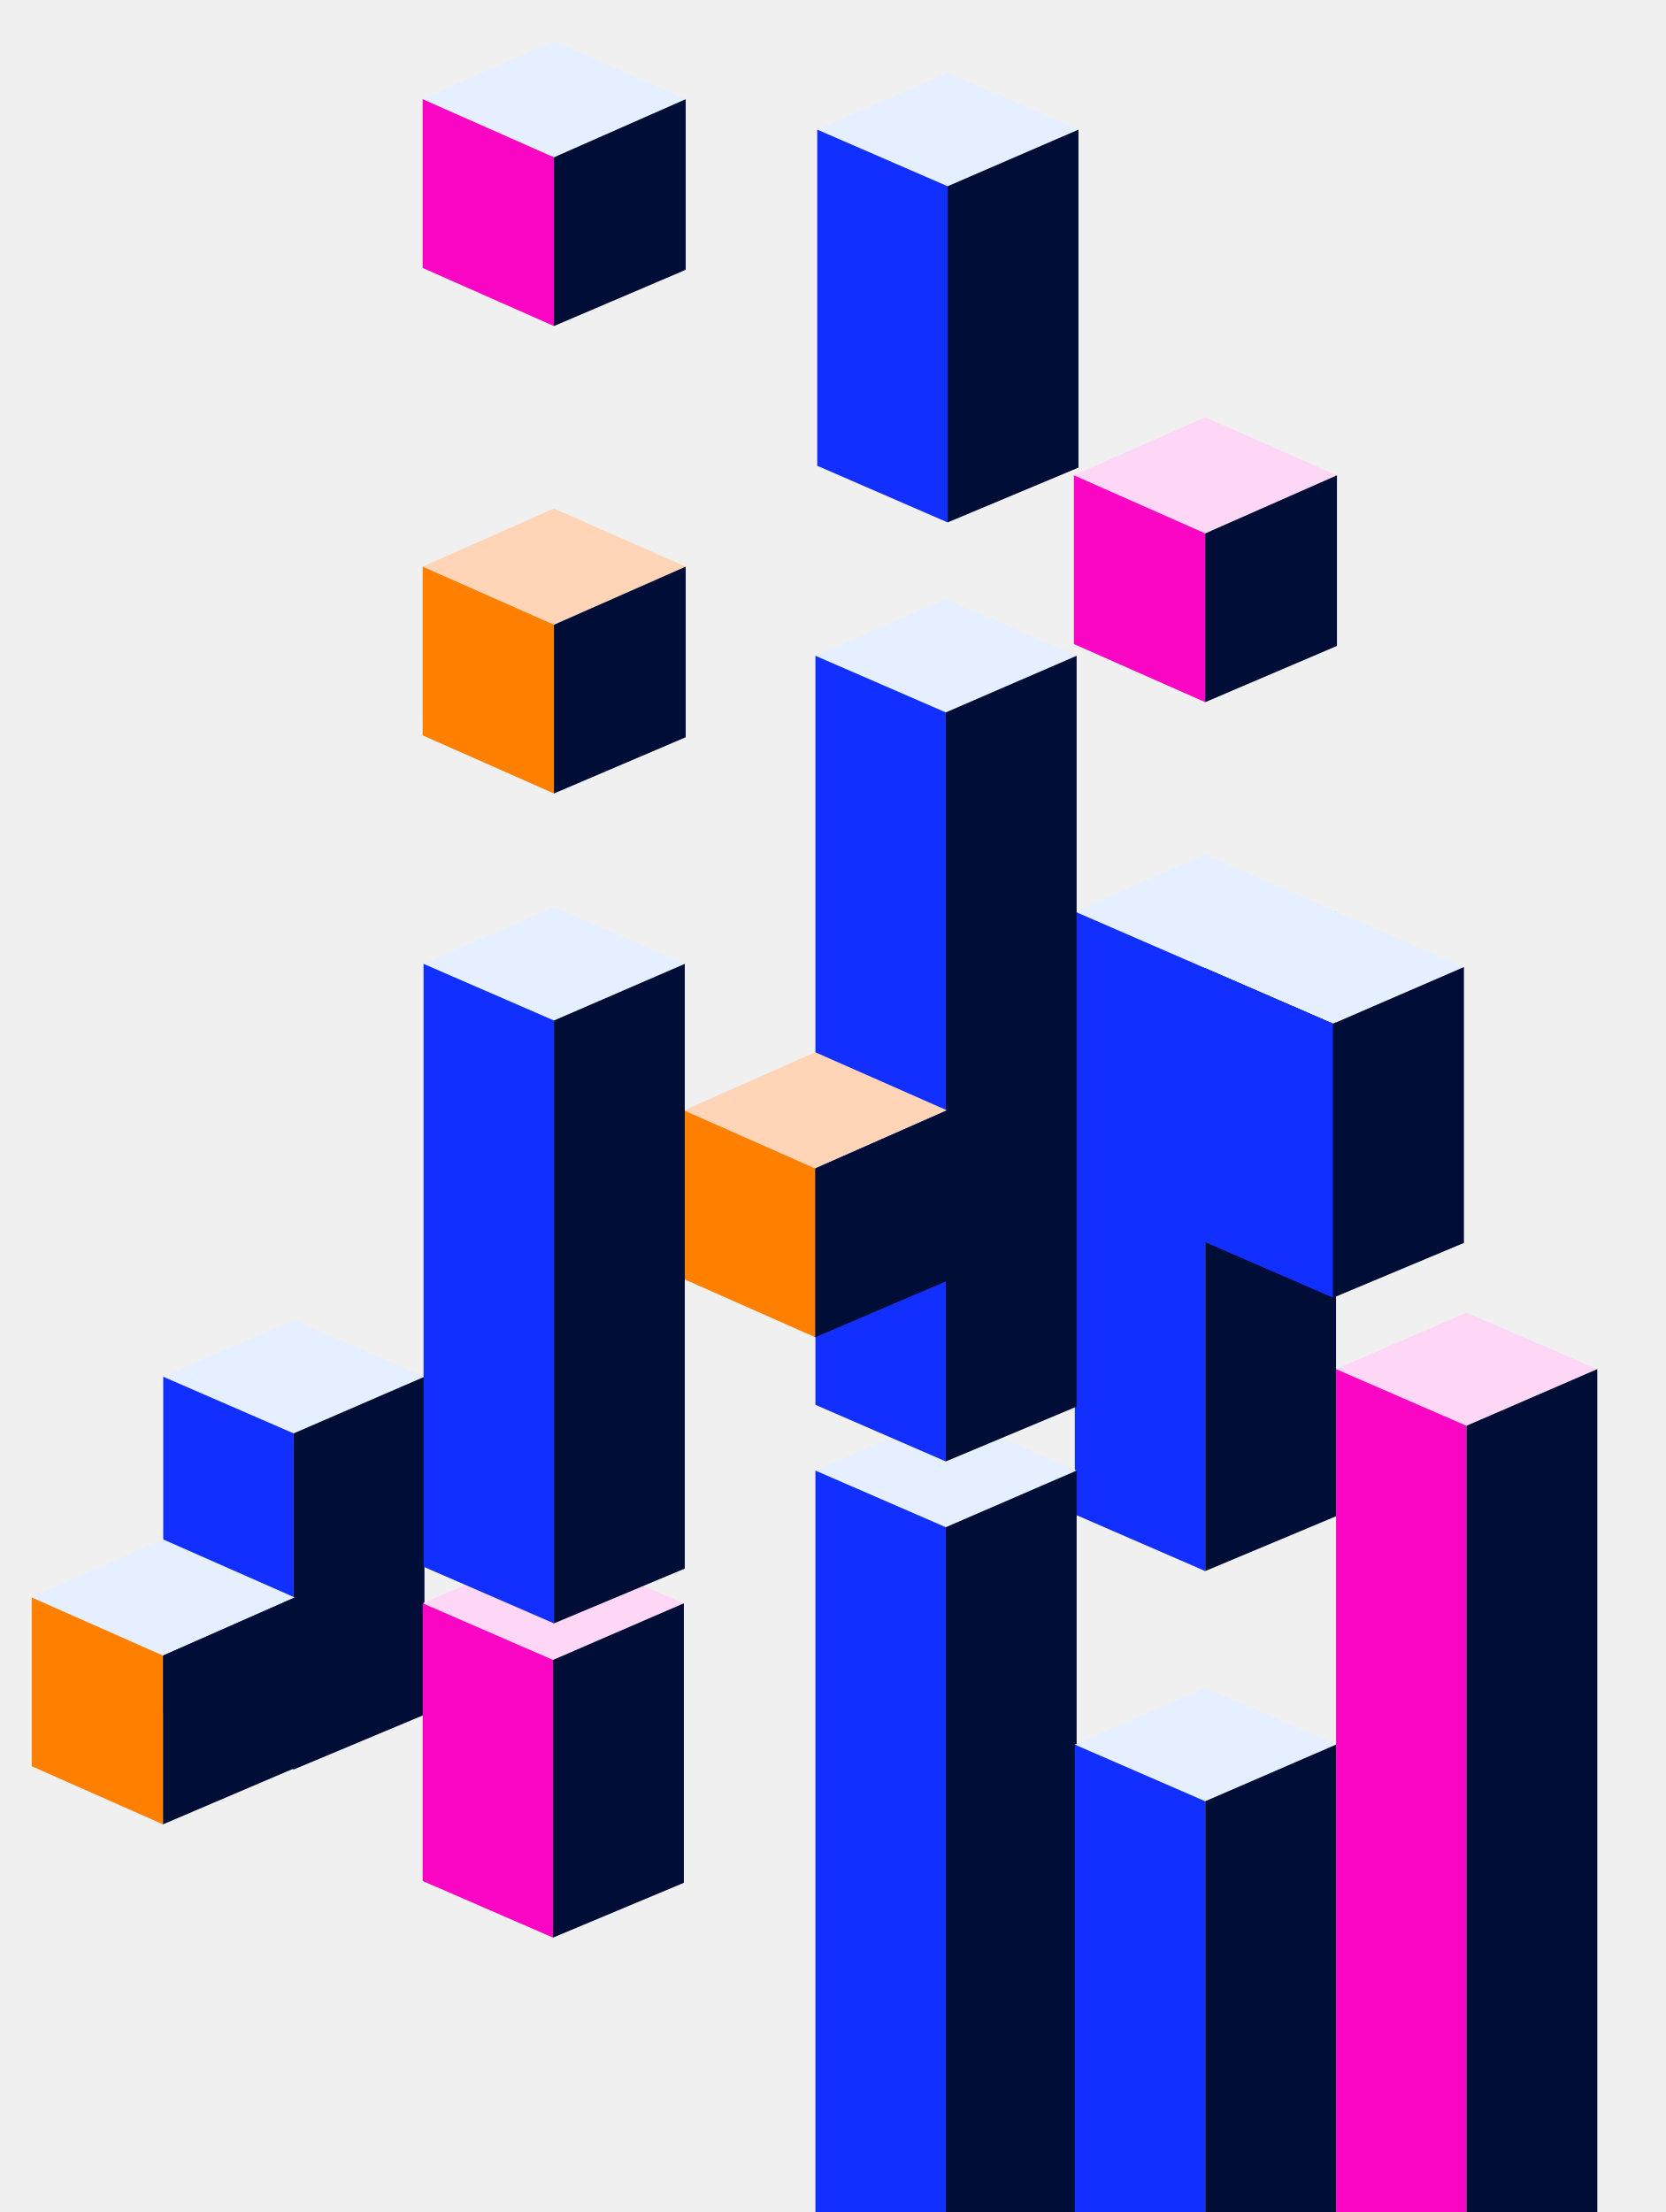
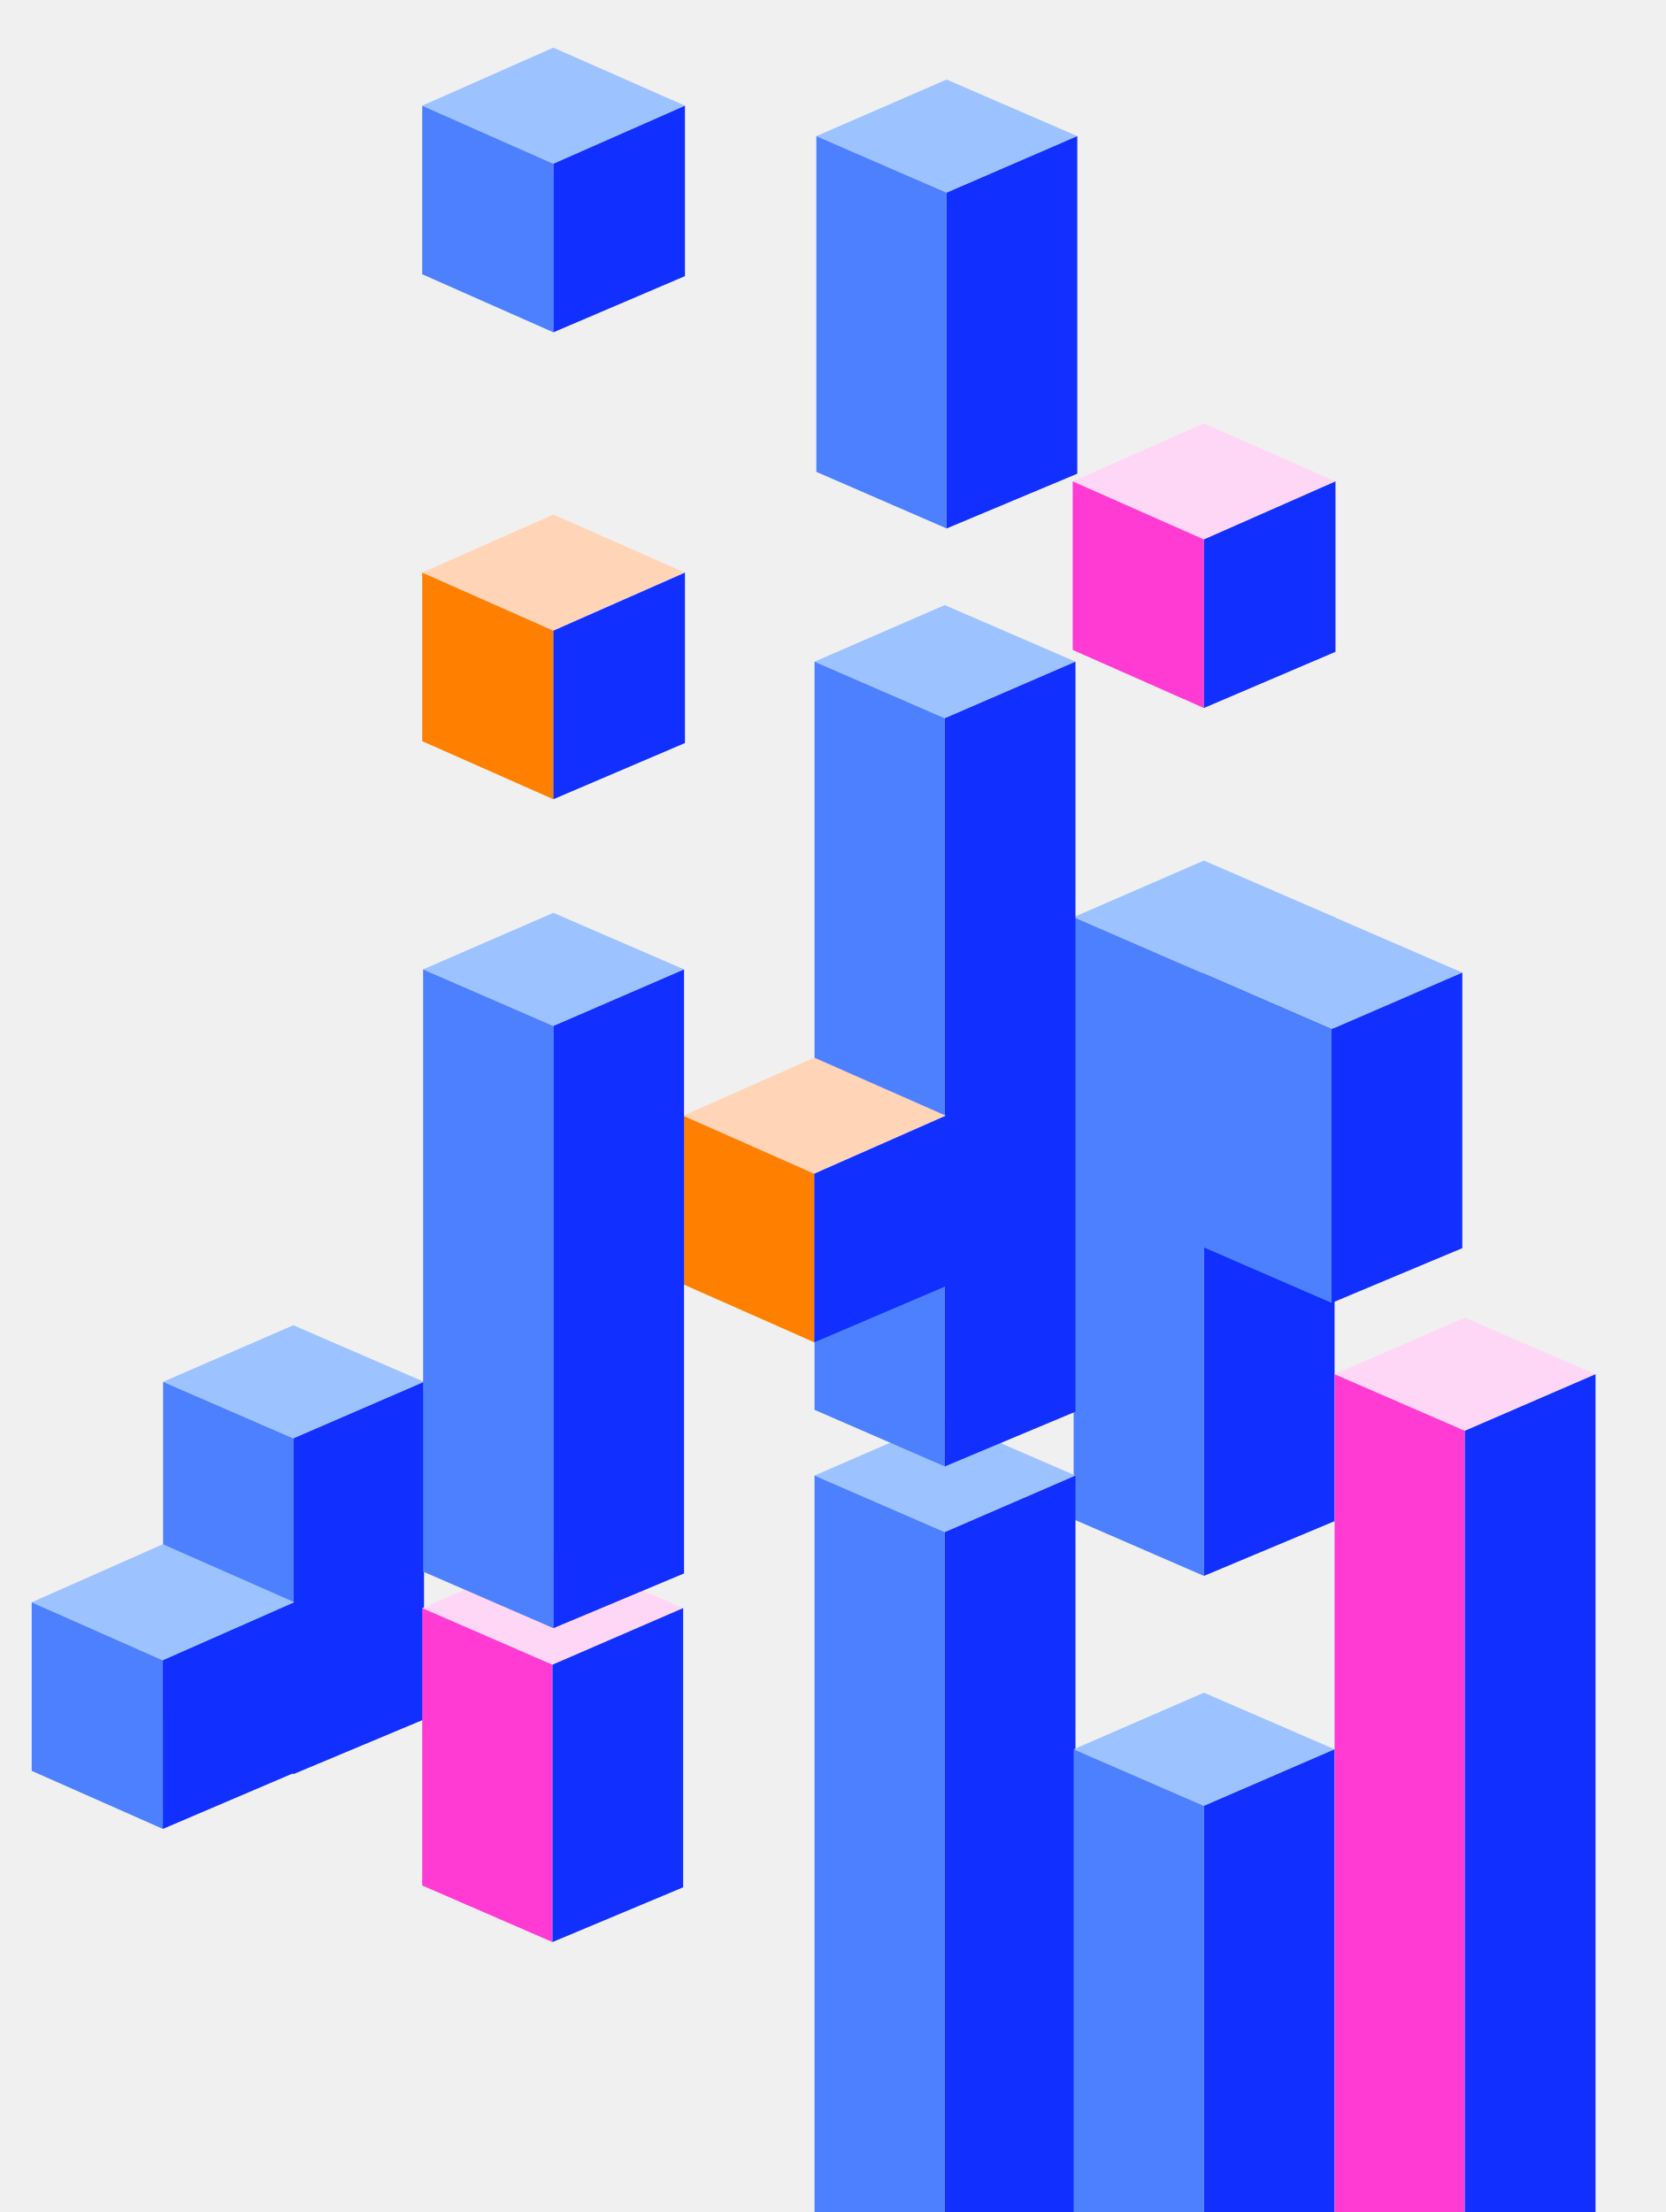
<svg xmlns="http://www.w3.org/2000/svg" width="473" height="628" viewBox="0 0 473 628" fill="none">
-   <mask id="mask0_1_53" style="mask-type:alpha" maskUnits="userSpaceOnUse" x="0" y="0" width="473" height="628">
-     <rect width="473" height="628" fill="#D9D9D9" />
-   </mask>
-   <g mask="url(#mask0_1_53)">
-     <path d="M83.368 406.945L46.344 390.866L83.368 374.787L120.514 390.866L83.368 406.945Z" fill="#E5EFFF" />
-     <path d="M83.368 406.945V502.38L46.344 486.301V390.866L83.368 406.945Z" fill="#112FFF" />
-     <path d="M83.368 502.38V406.945L120.514 390.866V486.82L83.368 502.38Z" fill="#000D36" />
-     <path d="M269.051 52.879L232.028 36.8L269.051 20.722L306.198 36.8L269.051 52.879Z" fill="#E5EFFF" />
-     <path d="M269.051 52.879V148.314L232.028 132.235V36.8L269.051 52.879Z" fill="#112FFF" />
-     <path d="M269.051 148.314V52.879L306.198 36.8V132.754L269.051 148.314Z" fill="#000D36" />
-     <path d="M342.183 274.87L305.16 258.791L342.183 242.712L379.33 258.791L342.183 274.87Z" fill="#E5EFFF" />
-     <path d="M342.183 274.87V446.031L305.16 429.952V258.791L342.183 274.87Z" fill="#112FFF" />
-     <path d="M342.183 446.031V274.87L379.33 258.791V430.471L342.183 446.031Z" fill="#000D36" />
-     <path d="M378.49 290.633L341.467 274.554L378.49 258.475L415.637 274.554L378.49 290.633Z" fill="#E5EFFF" />
-     <path d="M378.49 290.633V368.433L341.467 352.355V274.554L378.49 290.633Z" fill="#112FFF" />
-     <path d="M378.49 368.433V290.633L415.637 274.554V352.873L378.49 368.433Z" fill="#000D36" />
-     <path d="M268.532 433.583L231.509 417.504L268.532 401.425L305.679 417.504L268.532 433.583Z" fill="#E5EFFF" />
-     <path d="M268.532 433.583V687.731L231.509 671.652V417.504L268.532 433.583Z" fill="#112FFF" />
-     <path d="M268.532 687.731V433.583L305.679 417.504V672.171L268.532 687.731Z" fill="#000D36" />
-     <path d="M342.183 511.383L305.16 495.304L342.183 479.226L379.33 495.304L342.183 511.383Z" fill="#E5EFFF" />
-     <path d="M342.183 511.383V765.531L305.16 749.453V495.304L342.183 511.383Z" fill="#112FFF" />
-     <path d="M342.183 765.531V511.383L379.33 495.304V749.971L342.183 765.531Z" fill="#000D36" />
-     <path d="M416.353 404.782L379.33 388.703L416.353 372.624L453.5 388.703L416.353 404.782Z" fill="#FFD7F6" />
-     <path d="M416.353 404.782V658.93L379.33 642.851V388.703L416.353 404.782Z" fill="#FA05C3" />
-     <path d="M416.353 658.93V404.782L453.5 388.703V643.37L416.353 658.93Z" fill="#000D36" />
-     <path d="M268.532 202.256L231.509 186.177L268.532 170.099L305.679 186.177L268.532 202.256Z" fill="#E5EFFF" />
-     <path d="M268.532 202.256V414.911L231.509 398.832V186.177L268.532 202.256Z" fill="#112FFF" />
-     <path d="M268.532 414.911V202.256L305.679 186.177V399.351L268.532 414.911Z" fill="#000D36" />
-     <path d="M157.277 177.368L119.995 160.866L157.277 144.364L194.684 160.866L157.277 177.368Z" fill="#FFD4B7" />
-     <path d="M157.277 177.368V225.277L119.995 208.775V160.866L157.277 177.368Z" fill="#FF7F00" />
-     <path d="M157.277 225.277V177.368L194.684 160.866V209.308L157.277 225.277Z" fill="#000D36" />
-     <path d="M157.277 44.66L119.995 28.158L157.277 11.656L194.684 28.158L157.277 44.66Z" fill="#E5EFFF" />
-     <path d="M157.277 44.66V92.568L119.995 76.067V28.158L157.277 44.66Z" fill="#FA05C3" />
-     <path d="M157.277 92.568V44.66L194.684 28.158V76.599L157.277 92.568Z" fill="#000D36" />
-     <path d="M342.183 151.439L304.901 134.937L342.183 118.435L379.59 134.937L342.183 151.439Z" fill="#FFD7F6" />
-     <path d="M342.183 151.439V199.347L304.901 182.845V134.937L342.183 151.439Z" fill="#FA05C3" />
-     <path d="M342.183 199.347V151.439L379.59 134.937V183.377L342.183 199.347Z" fill="#000D36" />
-     <path d="M46.283 470.032L9 453.53L46.283 437.028L83.689 453.53L46.283 470.032Z" fill="#E5EFFF" />
-     <path d="M46.283 470.032V517.94L9 501.438V453.53L46.283 470.032Z" fill="#FF7F00" />
-     <path d="M46.283 517.94V470.032L83.688 453.53V501.971L46.283 517.94Z" fill="#000D36" />
-     <path d="M231.447 331.733L194.165 315.231L231.447 298.729L268.854 315.231L231.447 331.733Z" fill="#FFD4B7" />
-     <path d="M231.447 331.732V379.641L194.165 363.139V315.23L231.447 331.732Z" fill="#FF7F00" />
-     <path d="M231.447 379.641V331.732L268.854 315.23V363.671L231.447 379.641Z" fill="#000D36" />
-     <path d="M157.018 471.26L119.995 455.181L157.018 439.102L194.165 455.181L157.018 471.26Z" fill="#FFD7F6" />
-     <path d="M157.018 471.26V550.097L119.995 534.019V455.181L157.018 471.26Z" fill="#FA05C3" />
-     <path d="M157.018 550.097V471.26L194.165 455.181V534.537L157.018 550.097Z" fill="#000D36" />
-     <path d="M157.277 289.725L120.255 273.647L157.277 257.568L194.424 273.647L157.277 289.725Z" fill="#E5EFFF" />
-     <path d="M157.277 289.725V460.886L120.255 444.808V273.647L157.277 289.725Z" fill="#112FFF" />
-     <path d="M157.277 460.886V289.725L194.424 273.647V445.326L157.277 460.886Z" fill="#000D36" />
+   <g clip-path="url(#clip0_9_419)">
+     <path d="M83.284 408.37L46.302 392.309L83.284 376.248L120.389 392.309L83.284 408.37Z" fill="#9CC2FF" />
+     <path d="M83.284 408.37V503.698L46.302 487.637V392.309L83.284 408.37Z" fill="#4D80FF" />
+     <path d="M83.284 503.698V408.37L120.389 392.309V488.155L83.284 503.698Z" fill="#112FFF" />
+     <path d="M268.759 54.702L231.777 38.641L268.759 22.581L305.863 38.641L268.759 54.702Z" fill="#9CC2FF" />
+     <path d="M268.759 54.702V150.03L231.777 133.969V38.641L268.759 54.702Z" fill="#4D80FF" />
+     <path d="M268.759 150.03V54.702L305.863 38.641V134.487L268.759 150.03Z" fill="#112FFF" />
+     <path d="M341.809 276.443L304.827 260.382L341.809 244.322L378.914 260.382L341.809 276.443Z" fill="#9CC2FF" />
+     <path d="M341.809 276.443V447.411L304.827 431.351V260.382L341.809 276.443Z" fill="#4D80FF" />
+     <path d="M341.809 447.411V276.443L378.914 260.382V431.869L341.809 447.411Z" fill="#112FFF" />
+     <path d="M378.075 292.189L341.093 276.128L378.075 260.068L415.18 276.128L378.075 292.189Z" fill="#9CC2FF" />
+     <path d="M378.075 292.189V369.902L341.093 353.841V276.128L378.075 292.189Z" fill="#4D80FF" />
+     <path d="M378.075 369.902V292.189L415.18 276.128V354.359L378.075 369.902Z" fill="#112FFF" />
+     <path d="M268.241 434.977L231.259 418.917L268.241 402.856L305.345 418.917L268.241 434.977Z" fill="#9CC2FF" />
+     <path d="M268.241 434.977V688.84L231.259 672.779V418.917L268.241 434.977Z" fill="#4D80FF" />
+     <path d="M268.241 688.84V434.977L305.345 418.917V673.297L268.241 688.84Z" fill="#112FFF" />
+     <path d="M341.809 512.69L304.827 496.63L341.809 480.569L378.914 496.63L341.809 512.69Z" fill="#9CC2FF" />
+     <path d="M341.809 512.69V766.553L304.827 750.492V496.63L341.809 512.69Z" fill="#4D80FF" />
+     <path d="M341.809 766.553V512.69L378.914 496.63V751.01L341.809 766.553Z" fill="#112FFF" />
+     <path d="M415.896 406.209L378.914 390.149L415.896 374.088L453 390.149L415.896 406.209Z" fill="#FFD7F6" />
+     <path d="M415.896 406.209V660.072L378.914 644.011V390.149L415.896 406.209Z" fill="#FF3BD3" />
+     <path d="M415.896 660.072V406.209L453 390.149V644.529L415.896 660.072Z" fill="#112FFF" />
+     <path d="M268.241 203.911L231.259 187.85L268.241 171.79L305.345 187.85L268.241 203.911Z" fill="#9CC2FF" />
+     <path d="M268.241 203.911V416.326L231.259 400.266V187.85L268.241 203.911Z" fill="#4D80FF" />
+     <path d="M268.241 416.326V203.911L305.345 187.85V400.784L268.241 416.326Z" fill="#112FFF" />
+     <path d="M157.111 179.051L119.87 162.568L157.111 146.084L194.475 162.568L157.111 179.051Z" fill="#FFD4B7" />
+     <path d="M157.111 179.051V226.906L119.87 210.422V162.568L157.111 179.051Z" fill="#FF7F00" />
+     <path d="M157.111 226.906V179.051L194.475 162.568V210.954L157.111 226.906Z" fill="#112FFF" />
+     <path d="M157.111 46.492L119.87 30.009L157.111 13.525L194.475 30.009L157.111 46.492Z" fill="#9CC2FF" />
+     <path d="M157.111 46.492V94.347L119.87 77.863V30.009L157.111 46.492Z" fill="#4D80FF" />
+     <path d="M157.111 94.347V46.492L194.475 30.009V78.395L157.111 94.347Z" fill="#112FFF" />
+     <path d="M341.809 153.151L304.568 136.667L341.809 120.184L379.173 136.667L341.809 153.151Z" fill="#FFD7F6" />
+     <path d="M341.809 153.151V201.005L304.568 184.522V136.667L341.809 153.151Z" fill="#FF3BD3" />
+     <path d="M341.809 201.005V153.151L379.173 136.667V185.054L341.809 201.005Z" fill="#112FFF" />
+     <path d="M46.241 471.385L9 454.902L46.241 438.419L83.605 454.902L46.241 471.385Z" fill="#9CC2FF" />
+     <path d="M46.241 471.385V519.24L9 502.757V454.902L46.241 471.385Z" fill="#4D80FF" />
+     <path d="M46.241 519.24V471.385L83.605 454.902V503.289L46.241 519.24Z" fill="#112FFF" />
+     <path d="M231.198 333.242L193.957 316.758L231.198 300.275L268.561 316.758L231.198 333.242Z" fill="#FFD4B7" />
+     <path d="M231.198 333.242V381.096L193.957 364.613V316.758L231.198 333.242Z" fill="#FF7F00" />
+     <path d="M231.198 381.096V333.242L268.561 316.758V365.145L231.198 381.096Z" fill="#112FFF" />
+     <path d="M156.853 472.612L119.87 456.552L156.853 440.491L193.957 456.552L156.853 472.612Z" fill="#FFD7F6" />
+     <path d="M156.853 472.612V551.362L119.87 535.301V456.552L156.853 472.612Z" fill="#FF3BD3" />
+     <path d="M156.853 551.362V472.612L193.957 456.552V535.819L156.853 551.362Z" fill="#112FFF" />
+     <path d="M157.112 291.282L120.129 275.222L157.112 259.161L194.216 275.222L157.112 291.282Z" fill="#9CC2FF" />
+     <path d="M157.112 291.282V462.251L120.129 446.19V275.222L157.112 291.282Z" fill="#4D80FF" />
+     <path d="M157.112 462.251V291.282L194.216 275.222V446.708L157.112 462.251Z" fill="#112FFF" />
  </g>
+   <defs>
+     <clipPath id="clip0_9_419">
+       <rect width="473" height="628" fill="white" />
+     </clipPath>
+   </defs>
</svg>
